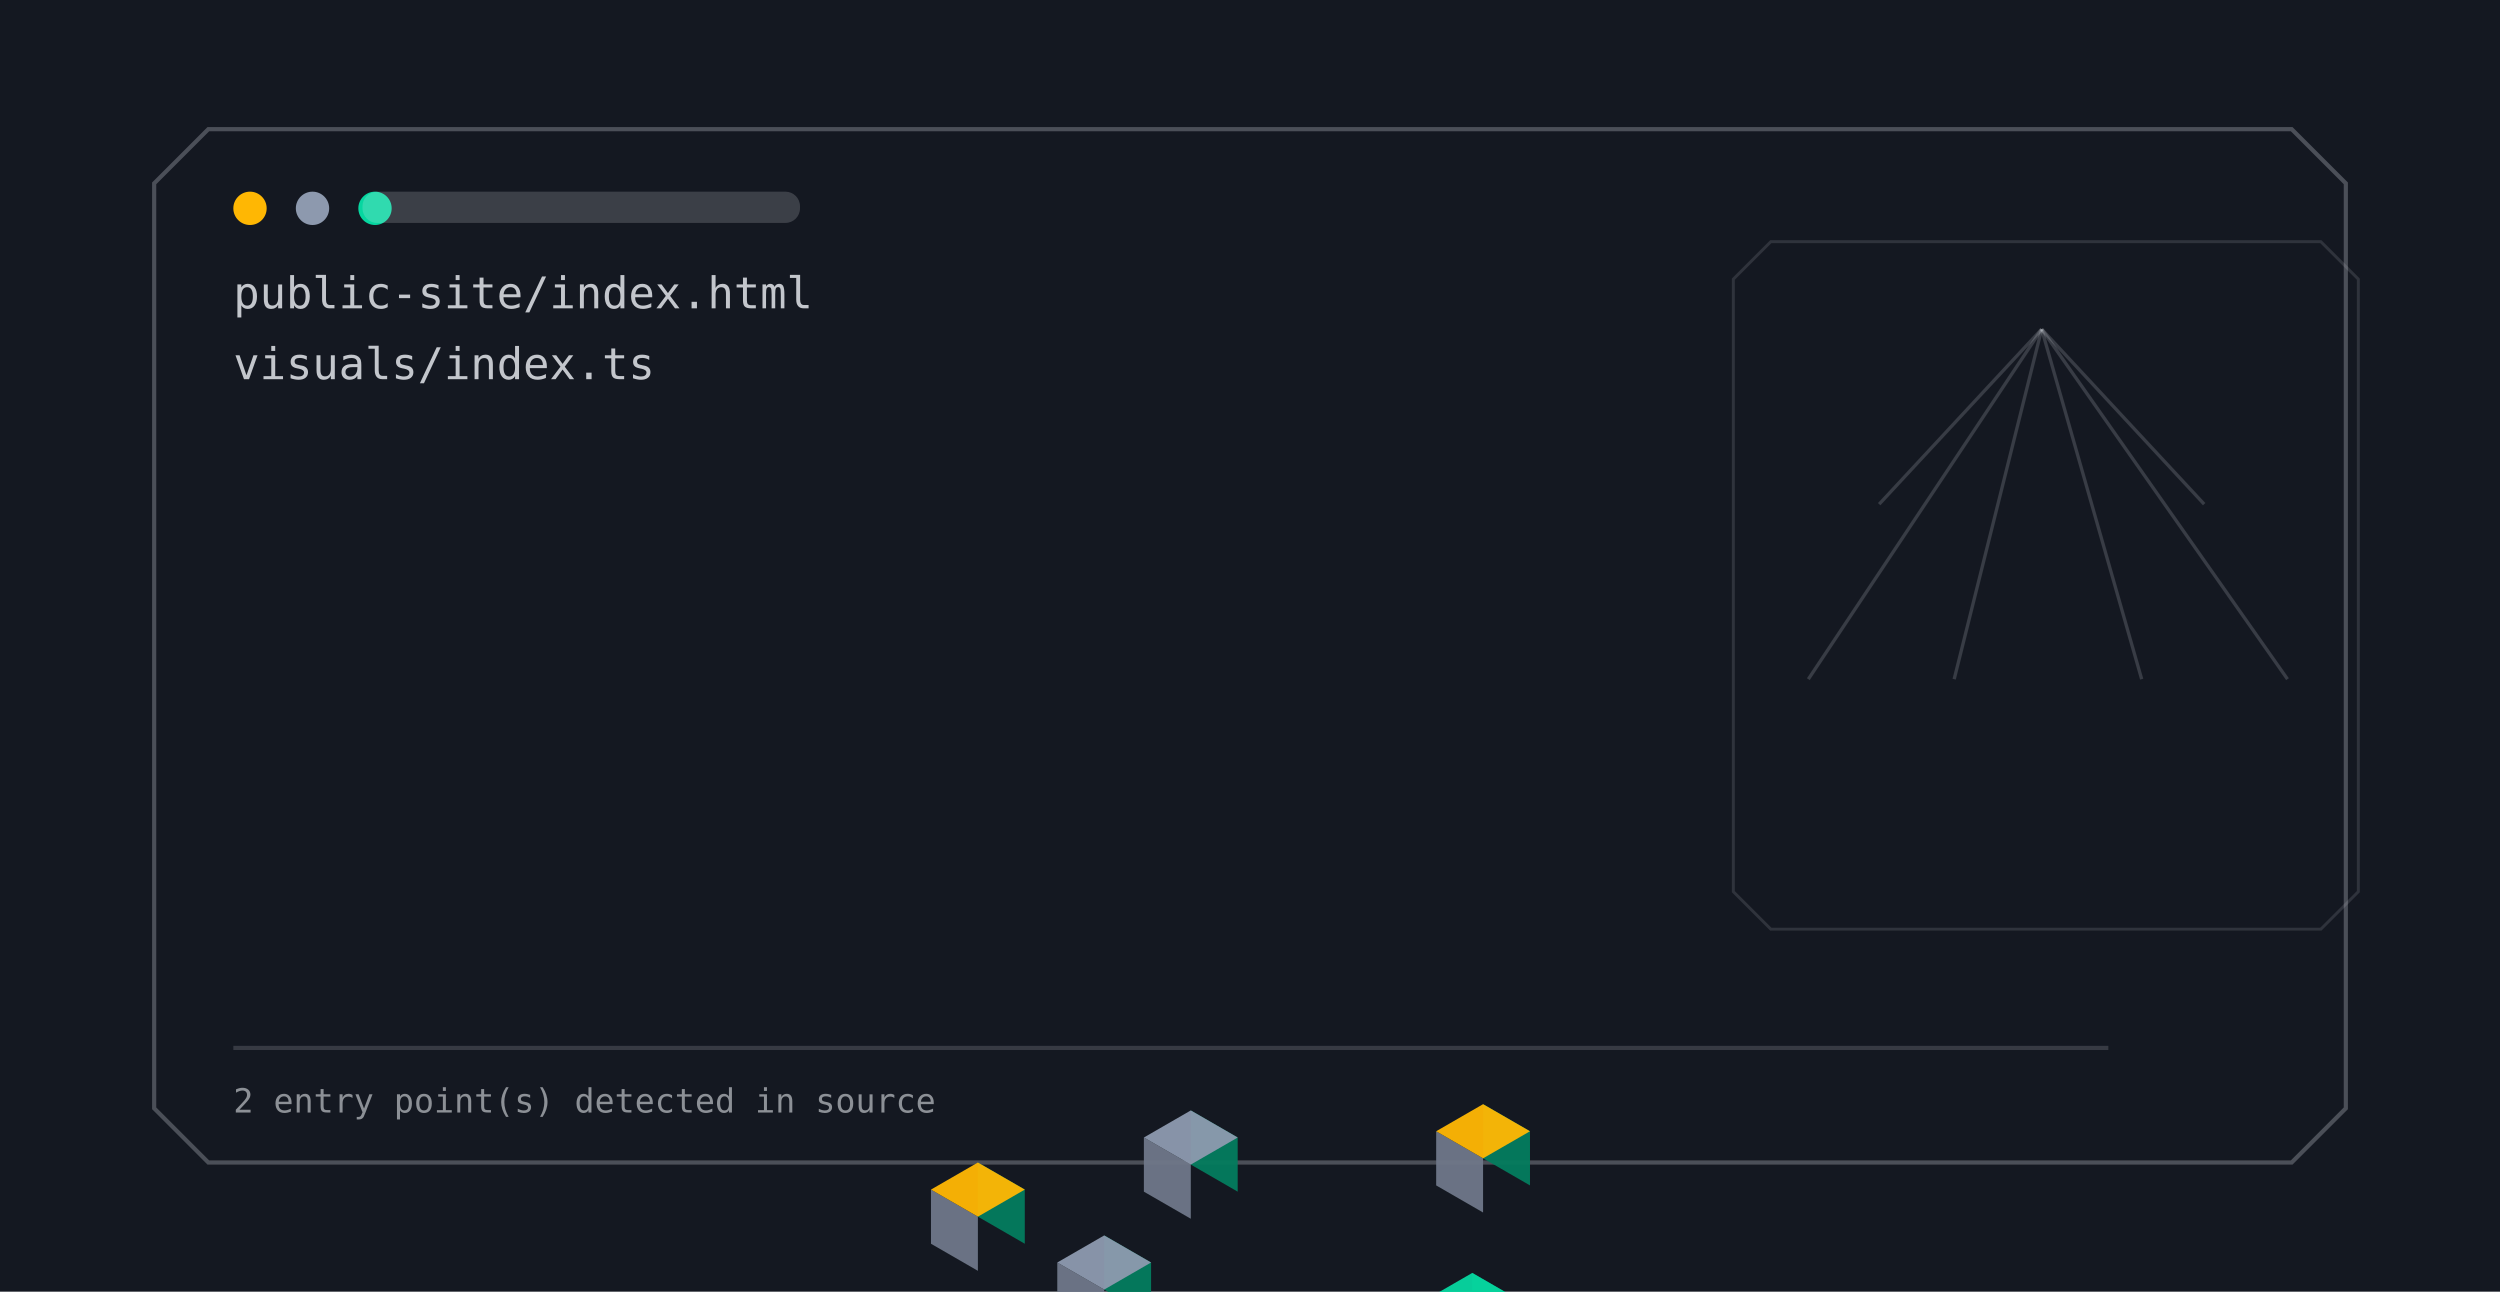
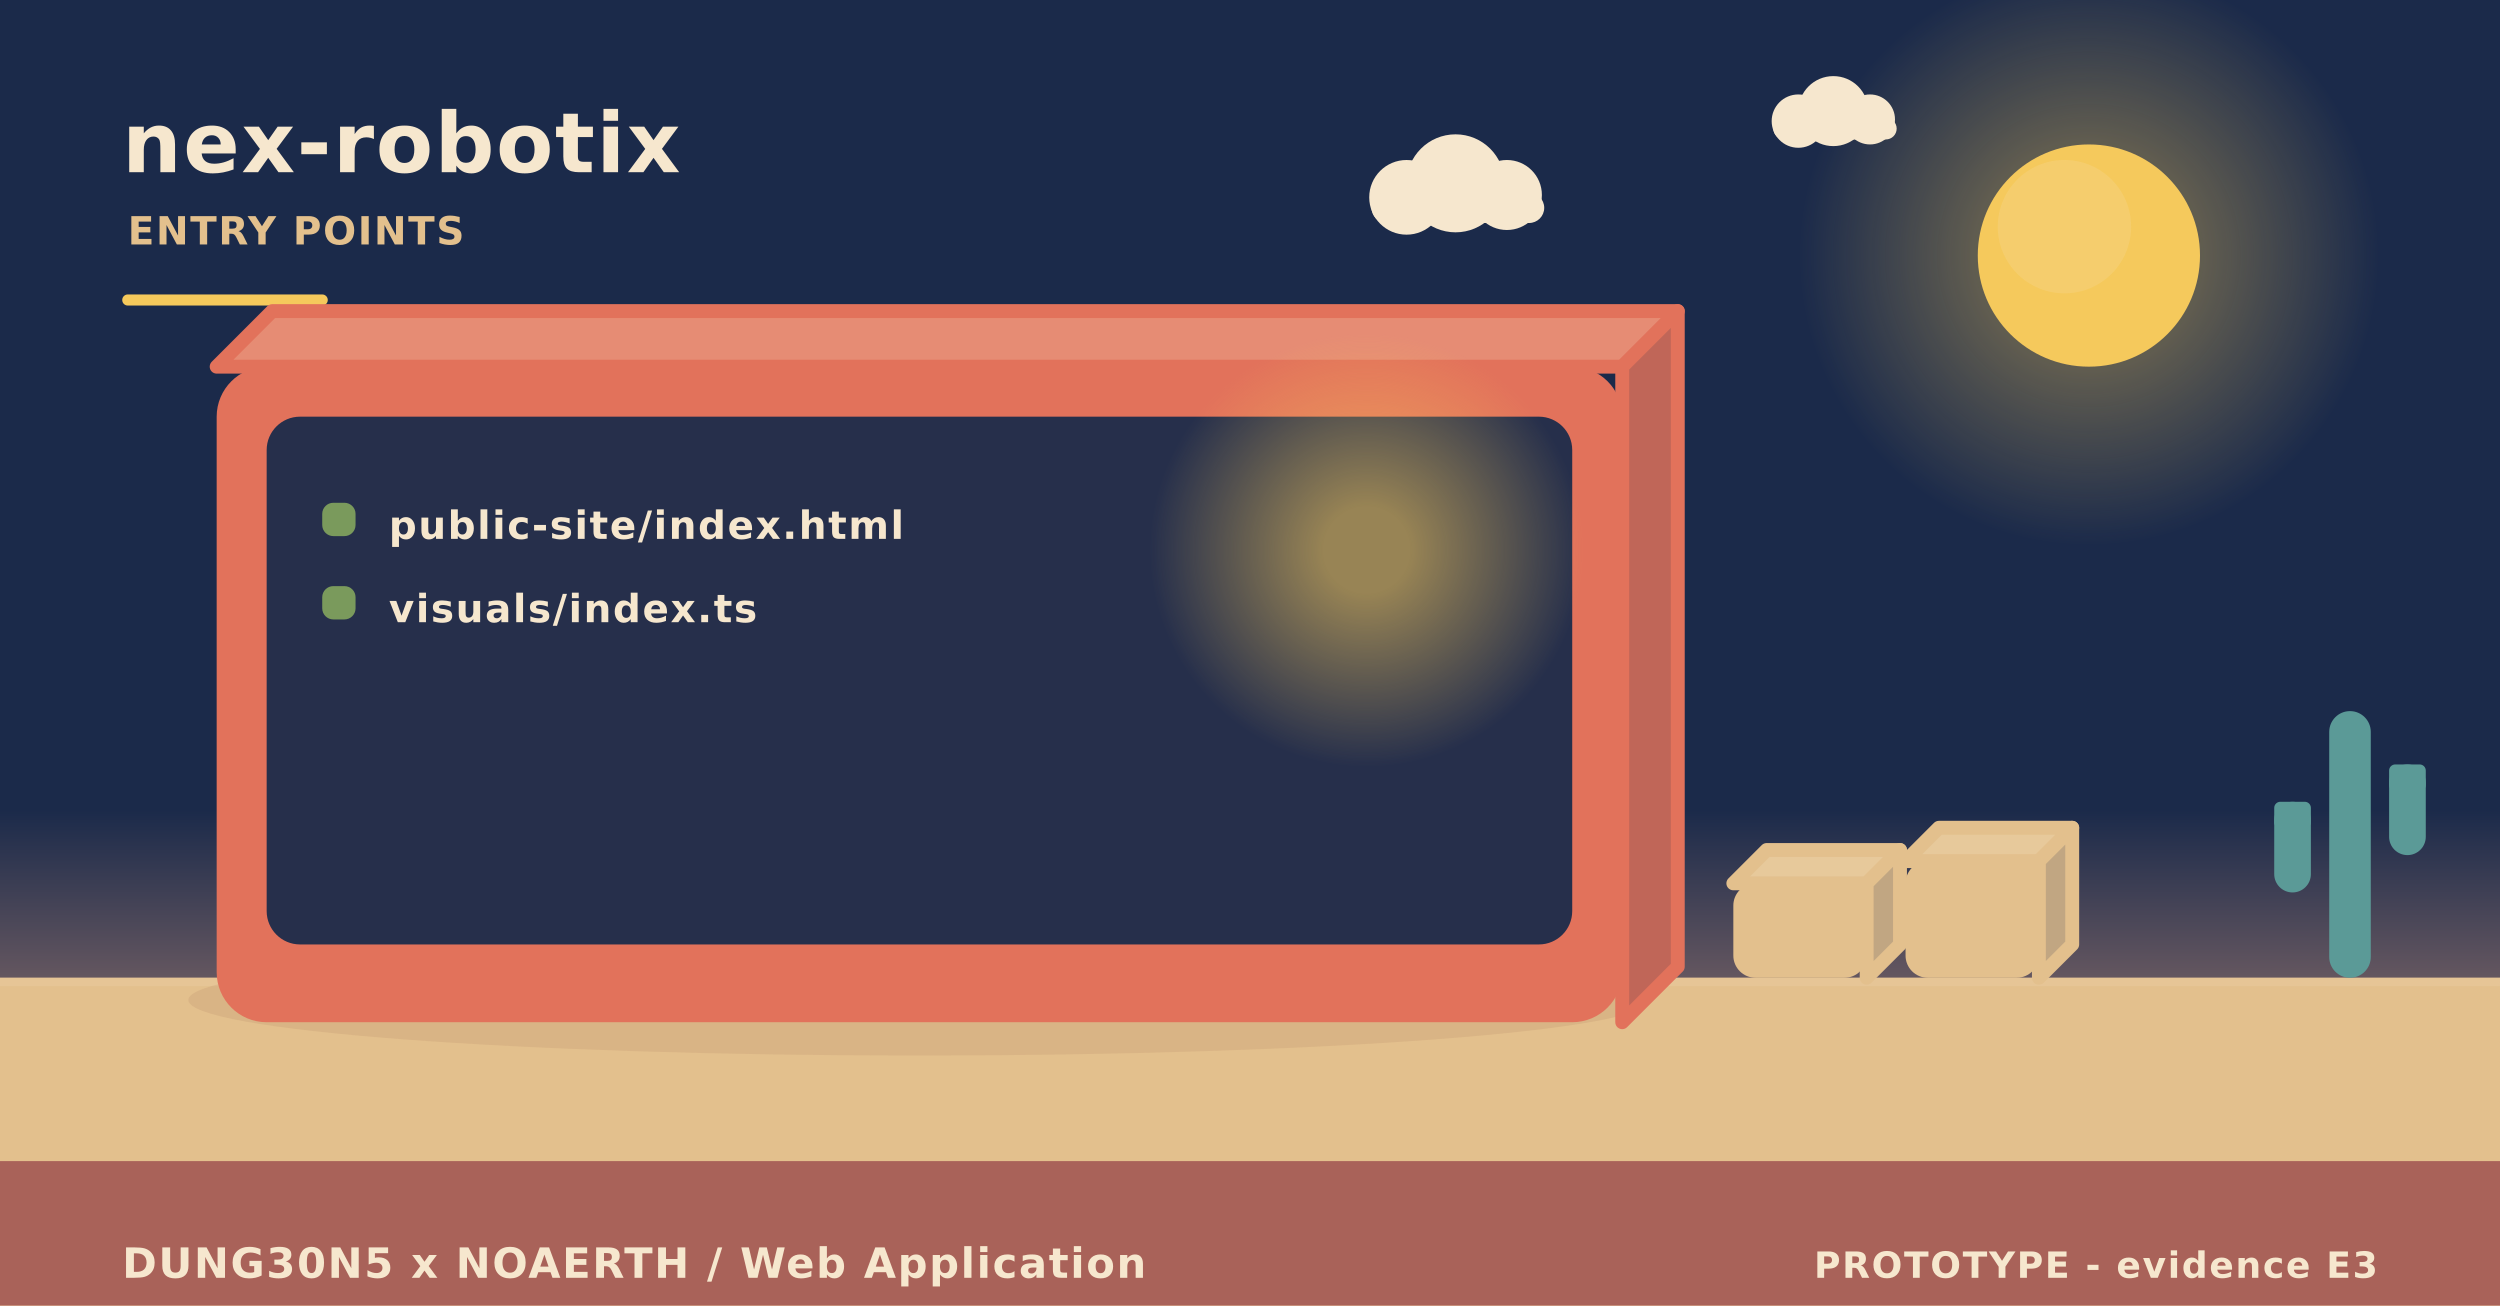
- <svg xmlns="http://www.w3.org/2000/svg" viewBox="0 0 1200 620" width="1200" height="620" role="img" aria-label="nex-robotix command surface">
-   <rect width="1200" height="620" fill="#141821" />
-   <defs>
-     <linearGradient id="gt" x1="0" y1="0" x2="1" y2="1">
-       <stop offset="0%" stop-color="#ffb703" />
-       <stop offset="100%" stop-color="#8d99ae" />
-     </linearGradient>
-   </defs>
-   <path d="M100.00,62.00 H1100.00 L1126.00,88.00 V532.00 L1100.00,558.00 H100.00 L74.00,532.00 V88.00 Z" fill="none" stroke="rgba(238,241,246,0.300)" stroke-width="2.00" opacity="0.85" />
-   <circle cx="120.00" cy="100.00" r="8.00" fill="#ffb703" opacity="1.00" />
-   <circle cx="150.00" cy="100.00" r="8.00" fill="#8d99ae" opacity="1.00" />
-   <circle cx="180.00" cy="100.00" r="8.00" fill="#06d6a0" opacity="1.00" />
-   <rect x="174.00" y="92.00" width="210.00" height="15.00" rx="7.00" fill="rgba(238,241,246,0.180)" opacity="1.00" />
-   <text x="112" y="148" font-family="ui-monospace,SFMono-Regular,Menlo,monospace" font-size="21" fill="rgba(238,241,246,0.800)">public-site/index.html</text>
-   <text x="112" y="182" font-family="ui-monospace,SFMono-Regular,Menlo,monospace" font-size="21" fill="rgba(238,241,246,0.800)">visuals/index.ts</text>
-   <path d="M850.00,116.00 H1114.00 L1132.00,134.00 V428.00 L1114.00,446.00 H850.00 L832.00,428.00 V134.00 Z" fill="none" stroke="rgba(238,241,246,0.180)" stroke-width="1.40" opacity="0.70" />
-   <line x1="980.00" y1="158.00" x2="902.00" y2="242.00" stroke="rgba(238,241,246,0.300)" stroke-width="1.60" opacity="0.55" />
-   <line x1="980.00" y1="158.00" x2="1058.00" y2="242.00" stroke="rgba(238,241,246,0.300)" stroke-width="1.60" opacity="0.55" />
-   <line x1="980.00" y1="158.00" x2="868.00" y2="326.00" stroke="rgba(238,241,246,0.300)" stroke-width="1.60" opacity="0.55" />
-   <line x1="980.00" y1="158.00" x2="938.00" y2="326.00" stroke="rgba(238,241,246,0.300)" stroke-width="1.60" opacity="0.55" />
-   <line x1="980.00" y1="158.00" x2="1028.00" y2="326.00" stroke="rgba(238,241,246,0.300)" stroke-width="1.60" opacity="0.55" />
-   <line x1="980.00" y1="158.00" x2="1098.00" y2="326.00" stroke="rgba(238,241,246,0.300)" stroke-width="1.60" opacity="0.55" />
-   <polygon points="711.87,556.00 734.39,569.00 734.39,543.00 711.87,530.00" fill="#037c5d" opacity="0.95" />
-   <polygon points="689.36,569.00 711.87,582.00 711.87,556.00 689.36,543.00" fill="#6e7788" opacity="0.95" />
-   <polygon points="711.87,530.00 734.39,543.00 711.87,556.00 689.36,543.00" fill="#ffb703" opacity="0.95" />
-   <polygon points="571.58,559.00 594.09,572.00 594.09,546.00 571.58,533.00" fill="#037c5d" opacity="0.95" />
-   <polygon points="549.06,572.00 571.58,585.00 571.58,559.00 549.06,546.00" fill="#6e7788" opacity="0.95" />
-   <polygon points="571.58,533.00 594.09,546.00 571.58,559.00 549.06,546.00" fill="#8d99ae" opacity="0.95" />
-   <polygon points="706.68,637.00 729.19,650.00 729.19,624.00 706.68,611.00" fill="#037c5d" opacity="0.95" />
-   <polygon points="684.16,650.00 706.68,663.00 706.68,637.00 684.16,624.00" fill="#6e7788" opacity="0.95" />
-   <polygon points="706.68,611.00 729.19,624.00 706.68,637.00 684.16,624.00" fill="#06d6a0" opacity="0.95" />
-   <polygon points="469.39,584.00 491.90,597.00 491.90,571.00 469.39,558.00" fill="#037c5d" opacity="0.95" />
-   <polygon points="446.87,597.00 469.39,610.00 469.39,584.00 446.87,571.00" fill="#6e7788" opacity="0.95" />
-   <polygon points="469.39,558.00 491.90,571.00 469.39,584.00 446.87,571.00" fill="#ffb703" opacity="0.95" />
-   <polygon points="530.01,619.00 552.52,632.00 552.52,606.00 530.01,593.00" fill="#037c5d" opacity="0.95" />
-   <polygon points="507.49,632.00 530.01,645.00 530.01,619.00 507.49,606.00" fill="#6e7788" opacity="0.95" />
-   <polygon points="530.01,593.00 552.52,606.00 530.01,619.00 507.49,606.00" fill="#8d99ae" opacity="0.95" />
-   <polygon points="607.95,664.00 630.47,677.00 630.47,651.00 607.95,638.00" fill="#037c5d" opacity="0.95" />
-   <polygon points="585.43,677.00 607.95,690.00 607.95,664.00 585.43,651.00" fill="#6e7788" opacity="0.95" />
-   <polygon points="607.95,638.00 630.47,651.00 607.95,664.00 585.43,651.00" fill="#06d6a0" opacity="0.95" />
-   <polygon points="668.57,699.00 691.09,712.00 691.09,686.00 668.57,673.00" fill="#037c5d" opacity="0.95" />
-   <polygon points="646.05,712.00 668.57,725.00 668.57,699.00 646.05,686.00" fill="#6e7788" opacity="0.95" />
-   <polygon points="668.57,673.00 691.09,686.00 668.57,699.00 646.05,686.00" fill="#ffb703" opacity="0.95" />
-   <rect x="112.00" y="502.00" width="900.00" height="2.00" rx="0.00" fill="rgba(238,241,246,0.160)" opacity="1.00" />
-   <text x="112" y="534" font-family="ui-monospace,Menlo,monospace" font-size="16" fill="rgba(238,241,246,0.550)">2 entry point(s) detected in source</text>
+ <svg xmlns="http://www.w3.org/2000/svg" width="900" height="470" viewBox="0 0 900 470" role="img" aria-label="nex-robotix - how it is operated">
+   <linearGradient id="skyt" x1="0" y1="0" x2="0" y2="1">
+     <stop offset="0" stop-color="#1b2a4a" />
+     <stop offset="0.62" stop-color="#1b2a4a" />
+     <stop offset="1" stop-color="#f3ad8a" />
+   </linearGradient>
+   <rect width="900" height="470" fill="url(#skyt)" />
+   <radialGradient id="sunt">
+     <stop offset="0.35" stop-color="#f5c95c" stop-opacity="0.34" />
+     <stop offset="1" stop-color="#f5c95c" stop-opacity="0" />
+   </radialGradient>
+   <circle cx="752" cy="92" r="104" fill="url(#sunt)" />
+   <circle cx="752" cy="92" r="40" fill="#f5c95c" />
+   <circle cx="743.2" cy="81.6" r="24" fill="#f5d27e" opacity="0.5" />
+   <g>
+     <circle cx="524" cy="66" r="17.64" fill="#f6e7ce" />
+     <circle cx="506.36" cy="71.04" r="13.44" fill="#f6e7ce" />
+     <circle cx="542.48" cy="70.2" r="12.6" fill="#f6e7ce" />
+     <rect x="493.76" y="69.36" width="62.16" height="10.92" rx="5.46" fill="#f6e7ce" />
+   </g>
+   <g>
+     <circle cx="660" cy="40" r="12.6" fill="#f6e7ce" />
+     <circle cx="647.4" cy="43.6" r="9.6" fill="#f6e7ce" />
+     <circle cx="673.2" cy="43" r="9" fill="#f6e7ce" />
+     <rect x="638.4" y="42.4" width="44.4" height="7.8" rx="3.9" fill="#f6e7ce" />
+   </g>
+   <rect x="0" y="352" width="900" height="118" fill="#e3c08d" />
+   <rect x="0" y="352" width="900" height="3" fill="#e6c596" />
+   <text x="44" y="62" font-family="Verdana,DejaVu Sans,sans-serif" font-size="30" font-weight="700" letter-spacing="0.6" fill="#f6e7ce" text-anchor="start">nex-robotix</text>
+   <text x="46" y="88" font-family="Verdana,DejaVu Sans,sans-serif" font-size="14" font-weight="700" letter-spacing="0.6" fill="#e3c08d" text-anchor="start">ENTRY POINTS</text>
+   <rect x="44" y="106" width="74" height="4" rx="2" fill="#f5c95c" />
+   <ellipse cx="331" cy="360" rx="263.2" ry="20" fill="rgba(138,90,68,0.11)" />
+   <path d="M78,132 L584,132 L604,112 L98,112 Z" fill="#e68c74" stroke="#e2725b" stroke-width="5" stroke-linejoin="round" />
+   <path d="M584,132 L604,112 L604,348 L584,368 Z" fill="#c06658" stroke="#e2725b" stroke-width="5" stroke-linejoin="round" />
+   <rect x="78" y="132" width="506" height="236" rx="18" fill="#e2725b" />
+   <rect x="96" y="150" width="470" height="190" rx="12" fill="#1b2a4a" opacity="0.94" />
+   <radialGradient id="lamp66386">
+     <stop offset="0.2" stop-color="#f5c95c" stop-opacity="0.55" />
+     <stop offset="1" stop-color="#f5c95c" stop-opacity="0" />
+   </radialGradient>
+   <circle cx="492" cy="198" r="78" fill="url(#lamp66386)" />
+   <rect x="116" y="181" width="12" height="12" rx="4" fill="#7a9a5c" />
+   <text x="140" y="194" font-family="Verdana,DejaVu Sans,sans-serif" font-size="14" font-weight="700" letter-spacing="0.6" fill="#f6e7ce" text-anchor="start">public-site/index.html</text>
+   <rect x="116" y="211" width="12" height="12" rx="4" fill="#7a9a5c" />
+   <text x="140" y="224" font-family="Verdana,DejaVu Sans,sans-serif" font-size="14" font-weight="700" letter-spacing="0.6" fill="#f6e7ce" text-anchor="start">visuals/index.ts</text>
+   <path d="M624,318 L672,318 L684,306 L636,306 Z" fill="#e7c99b" stroke="#e3c08d" stroke-width="5" stroke-linejoin="round" />
+   <path d="M672,318 L684,306 L684,340 L672,352 Z" fill="#c1a682" stroke="#e3c08d" stroke-width="5" stroke-linejoin="round" />
+   <rect x="624" y="318" width="48" height="34" rx="8" fill="#e3c08d" />
+   <path d="M686,310 L734,310 L746,298 L698,298 Z" fill="#e7c99b" stroke="#e3c08d" stroke-width="5" stroke-linejoin="round" />
+   <path d="M734,310 L746,298 L746,340 L734,352 Z" fill="#c1a682" stroke="#e3c08d" stroke-width="5" stroke-linejoin="round" />
+   <rect x="686" y="310" width="48" height="42" rx="8" fill="#e3c08d" />
+   <rect x="838.52" y="256" width="14.96" height="96" rx="7.48" fill="#5b9a97" />
+   <rect x="818.72" y="288.64" width="13.2" height="32.64" rx="6.6" fill="#5b9a97" />
+   <rect x="818.72" y="288.64" width="13.2" height="9.6" rx="2.2" fill="#5b9a97" />
+   <rect x="860.08" y="275.2" width="13.2" height="32.64" rx="6.6" fill="#5b9a97" />
+   <rect x="860.08" y="275.2" width="13.2" height="9.6" rx="2.2" fill="#5b9a97" />
+   <rect x="0" y="418" width="900" height="52" rx="0" fill="#a65c56" opacity="0.94" />
+   <text x="44" y="460" font-family="Verdana,DejaVu Sans,sans-serif" font-size="15" font-weight="700" letter-spacing="0.6" fill="#f6e7ce" text-anchor="start">DUNG30N5 x NOAERTH  /  Web Application</text>
+   <text x="856" y="460" font-family="Verdana,DejaVu Sans,sans-serif" font-size="13" font-weight="700" letter-spacing="0.6" fill="#f6e7ce" text-anchor="end">PROTOTYPE  -  evidence E3</text>
</svg>
